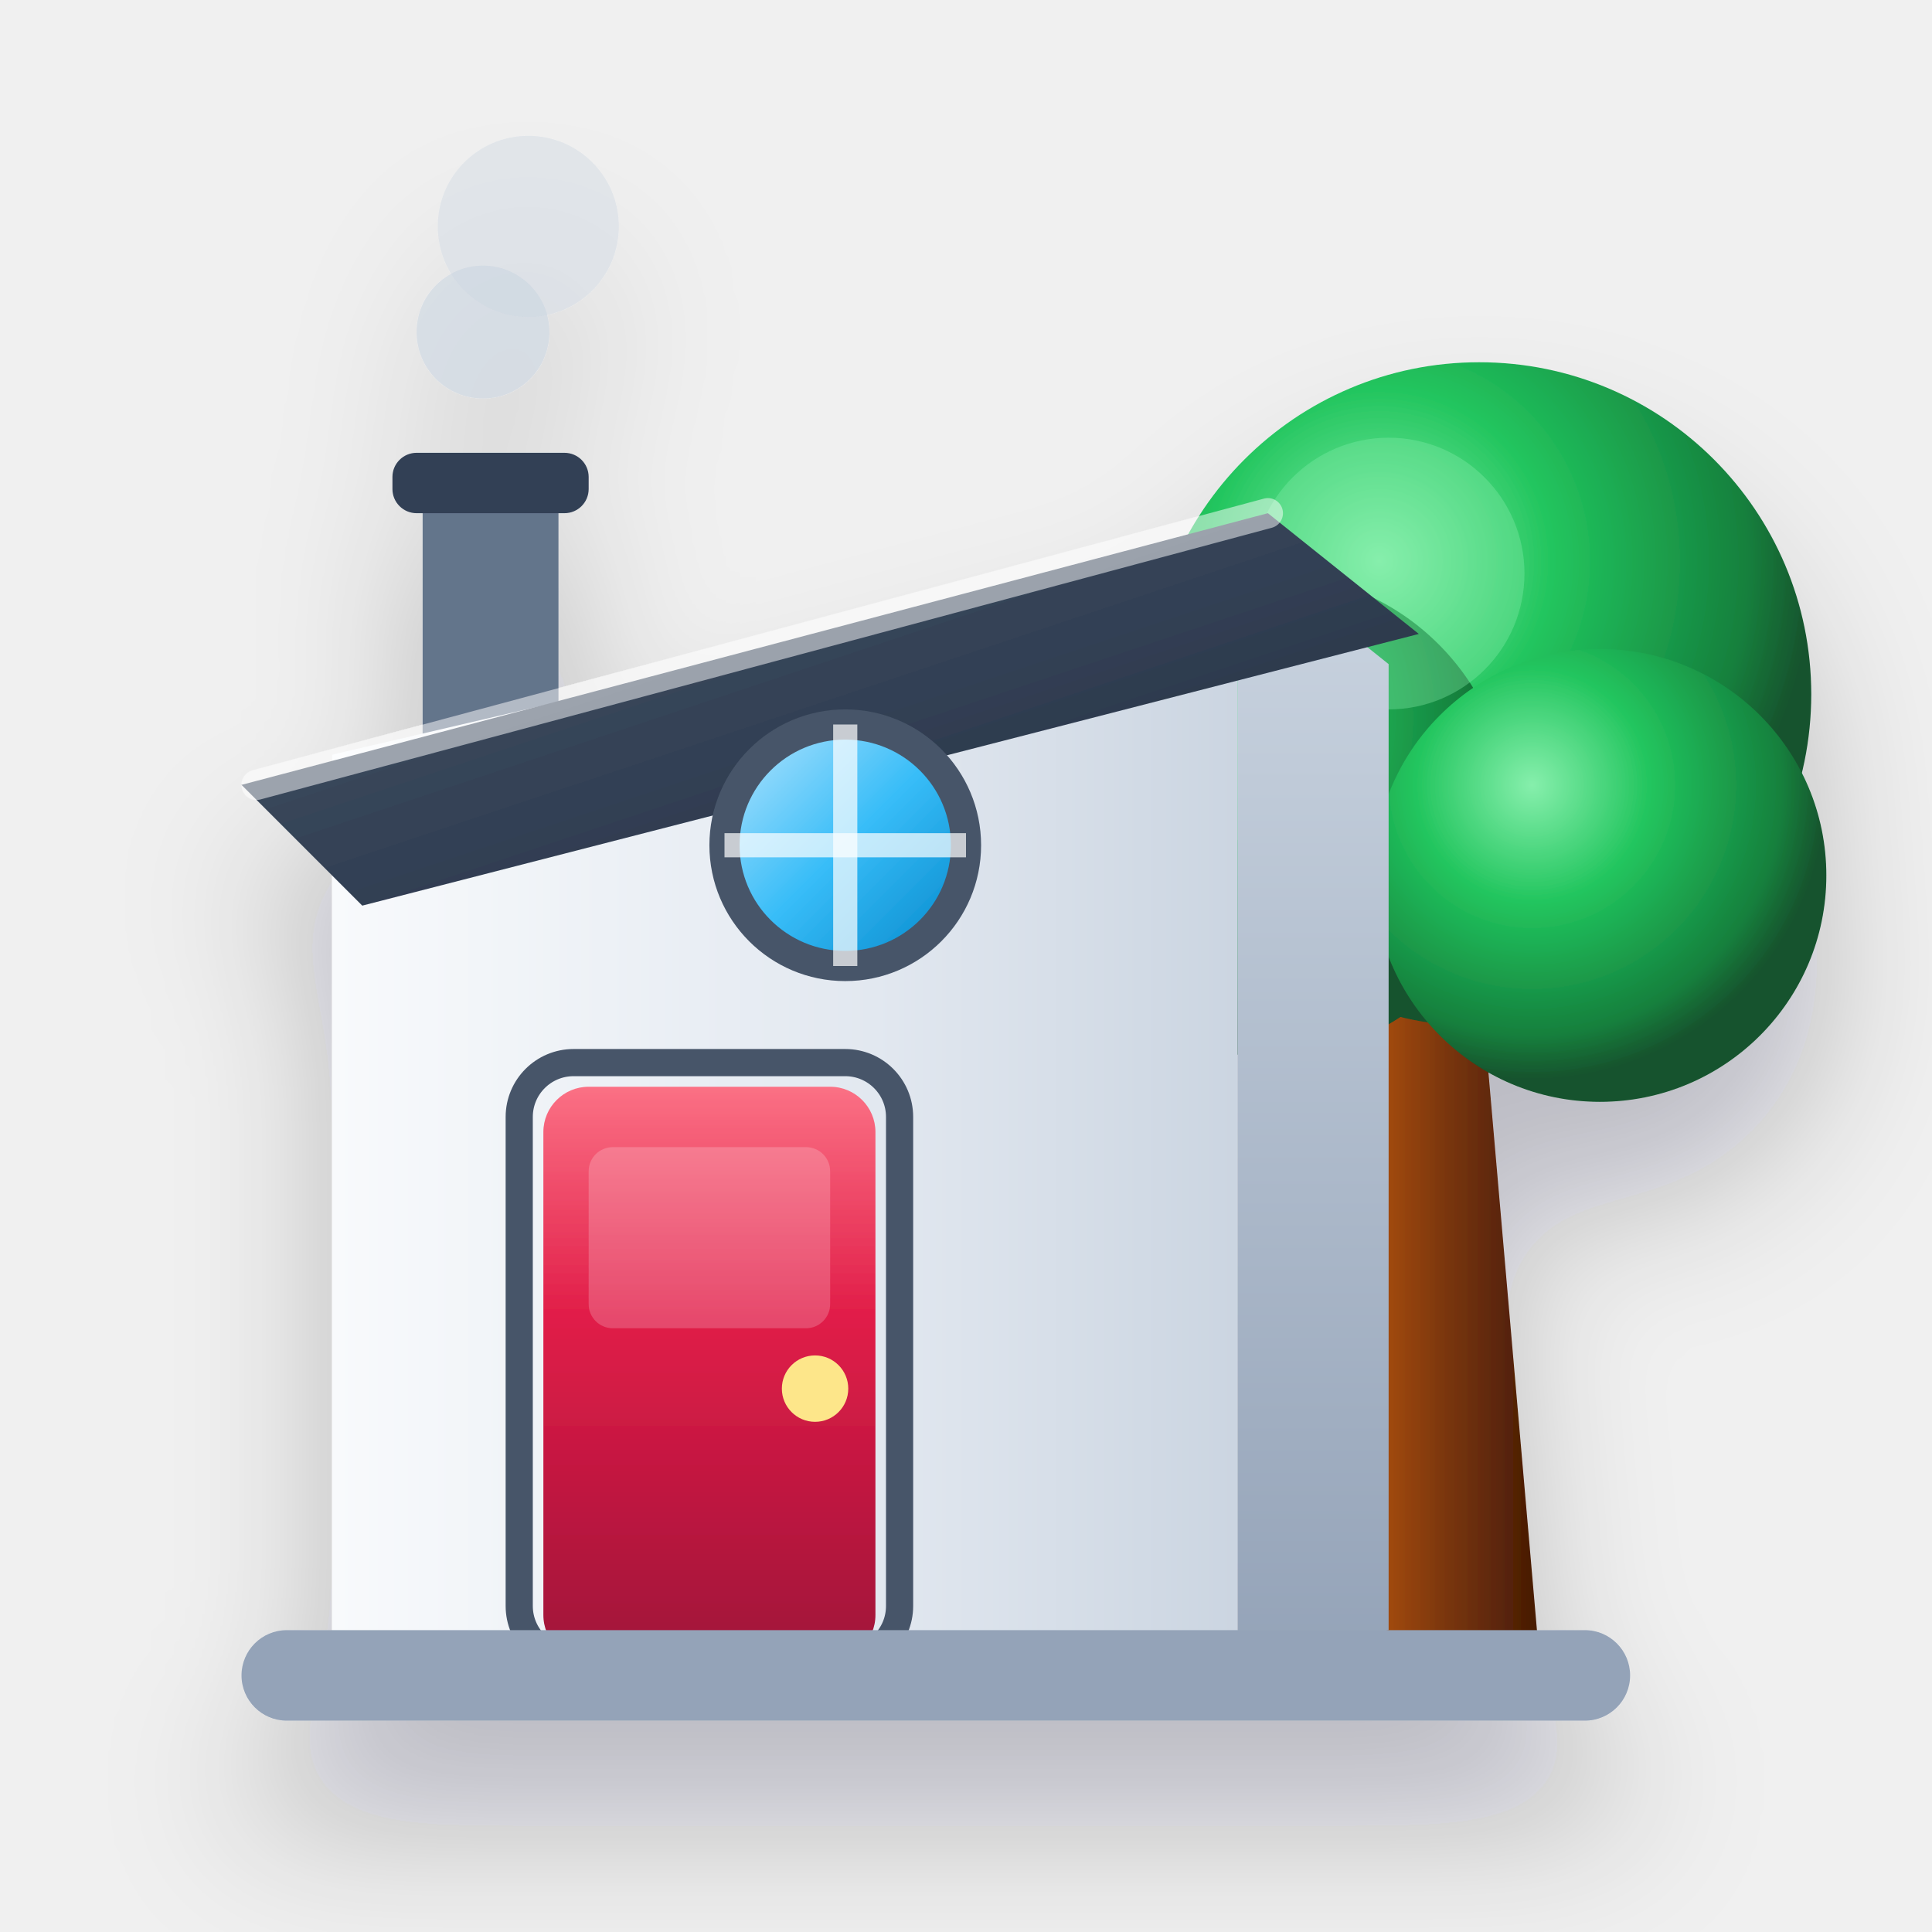
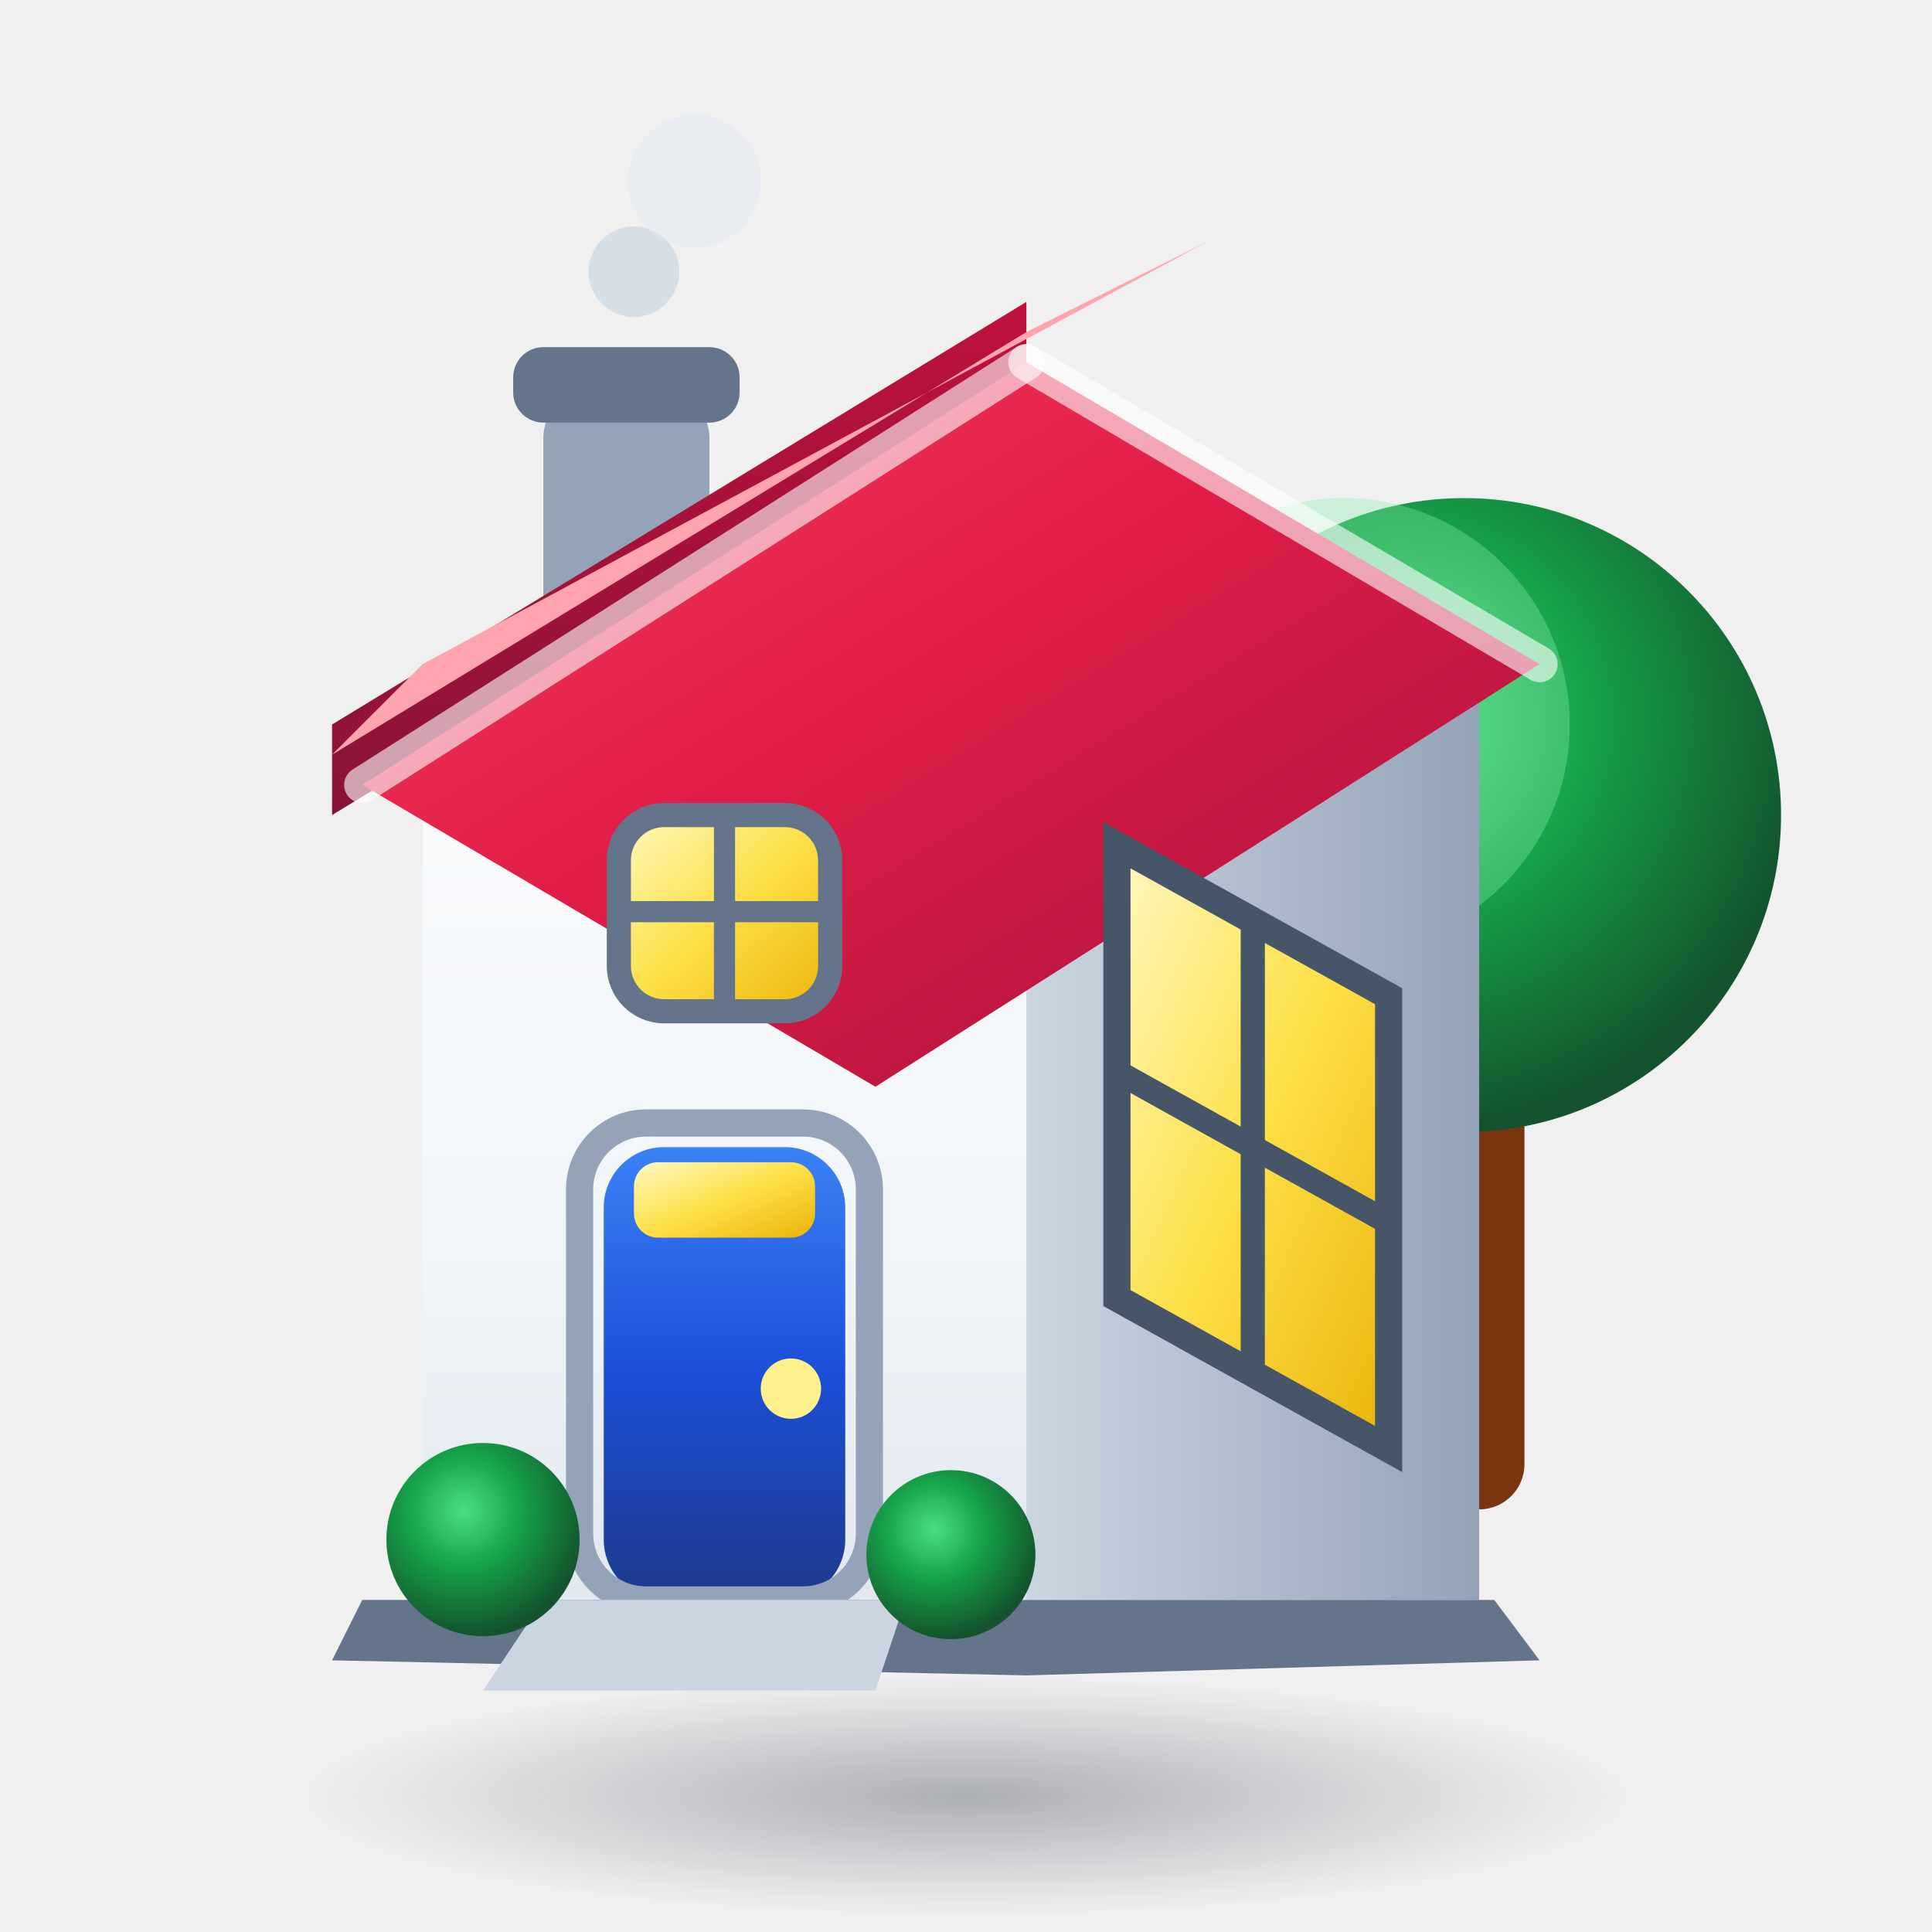
- <svg xmlns="http://www.w3.org/2000/svg" viewBox="0 0 64 64" fill="none">
+ <svg xmlns="http://www.w3.org/2000/svg" viewBox="0 0 64 64" fill="none" shape-rendering="geometricPrecision">
  <defs>
-     <linearGradient id="roofGrad" x1="0%" y1="0%" x2="100%" y2="100%">
-       <stop offset="0%" stop-color="#475569" />
-       <stop offset="50%" stop-color="#334155" />
-       <stop offset="100%" stop-color="#1e293b" />
+     <linearGradient id="stayRoof" x1="0%" y1="0%" x2="100%" y2="100%">
+       <stop offset="0%" stop-color="#f43f5e" />
+       <stop offset="45%" stop-color="#e11d48" />
+       <stop offset="100%" stop-color="#9f1239" />
    </linearGradient>
-     <linearGradient id="wallGrad" x1="0%" y1="0%" x2="100%" y2="0%">
-       <stop offset="0%" stop-color="#f8fafc" />
-       <stop offset="60%" stop-color="#e2e8f0" />
-       <stop offset="100%" stop-color="#cbd5e1" />
+     <linearGradient id="stayRoofSide" x1="0%" y1="0%" x2="0%" y2="100%">
+       <stop offset="0%" stop-color="#be123c" />
+       <stop offset="100%" stop-color="#881337" />
    </linearGradient>
-     <linearGradient id="wallSide" x1="0%" y1="0%" x2="0%" y2="100%">
+     <linearGradient id="stayWallFront" x1="0%" y1="0%" x2="0%" y2="100%">
+       <stop offset="0%" stop-color="#ffffff" />
+       <stop offset="70%" stop-color="#f1f5f9" />
+       <stop offset="100%" stop-color="#e2e8f0" />
+     </linearGradient>
+     <linearGradient id="stayWallSide" x1="0%" y1="0%" x2="100%" y2="0%">
      <stop offset="0%" stop-color="#cbd5e1" />
      <stop offset="100%" stop-color="#94a3b8" />
    </linearGradient>
-     <linearGradient id="doorRed" x1="0%" y1="0%" x2="0%" y2="100%">
-       <stop offset="0%" stop-color="#fb7185" />
-       <stop offset="40%" stop-color="#e11d48" />
-       <stop offset="100%" stop-color="#9f1239" />
+     <linearGradient id="stayWindowGlow" x1="0%" y1="0%" x2="100%" y2="100%">
+       <stop offset="0%" stop-color="#fef9c3" />
+       <stop offset="50%" stop-color="#fde047" />
+       <stop offset="100%" stop-color="#eab308" />
    </linearGradient>
-     <linearGradient id="winCyan" x1="0%" y1="0%" x2="100%" y2="100%">
-       <stop offset="0%" stop-color="#bae6fd" />
-       <stop offset="50%" stop-color="#38bdf8" />
-       <stop offset="100%" stop-color="#0284c7" />
+     <linearGradient id="stayDoor" x1="0%" y1="0%" x2="0%" y2="100%">
+       <stop offset="0%" stop-color="#3b82f6" />
+       <stop offset="50%" stop-color="#1d4ed8" />
+       <stop offset="100%" stop-color="#1e3a8a" />
    </linearGradient>
-     <radialGradient id="treeTop" cx="35%" cy="30%" r="65%">
-       <stop offset="0%" stop-color="#86efac" />
-       <stop offset="40%" stop-color="#22c55e" />
-       <stop offset="85%" stop-color="#15803d" />
+     <radialGradient id="stayGardenTree" cx="40%" cy="35%" r="65%">
+       <stop offset="0%" stop-color="#4ade80" />
+       <stop offset="45%" stop-color="#16a34a" />
      <stop offset="100%" stop-color="#14532d" />
    </radialGradient>
-     <linearGradient id="trunkBrown" x1="0%" y1="0%" x2="100%" y2="0%">
-       <stop offset="0%" stop-color="#b45309" />
-       <stop offset="50%" stop-color="#78350f" />
-       <stop offset="100%" stop-color="#451a03" />
-     </linearGradient>
-     <filter id="stayShadow" x="-10%" y="-10%" width="130%" height="135%" filterUnits="userSpaceOnUse">
-       <feDropShadow dx="0" dy="3.5" stdDeviation="2.5" flood-color="#0f172a" flood-opacity="0.22" />
-     </filter>
+     <radialGradient id="stayShadow" cx="50%" cy="50%" r="50%">
+       <stop offset="0%" stop-color="#0f172a" stop-opacity="0.3" />
+       <stop offset="100%" stop-color="#0f172a" stop-opacity="0" />
+     </radialGradient>
  </defs>
-   <g filter="url(#stayShadow)">
-     <path d="M46 32 L49 32 L51 55 L45 55 Z" fill="url(#trunkBrown)" />
-     <circle cx="49" cy="23" r="11" fill="url(#treeTop)" />
-     <circle cx="42" cy="27" r="8" fill="url(#treeTop)" />
-     <circle cx="53" cy="29" r="7.5" fill="url(#treeTop)" />
-     <circle cx="46" cy="19" r="4.5" fill="#86efac" opacity="0.35" />
-     <circle cx="40" cy="25" r="3" fill="#86efac" opacity="0.35" />
-     <rect x="14" y="16" width="4.5" height="12" fill="#64748b" />
-     <rect x="13" y="15" width="6.5" height="2" rx="0.8" fill="#334155" />
-     <circle cx="16" cy="11" r="2.2" fill="#cbd5e1" opacity="0.6" />
-     <circle cx="17.5" cy="7.5" r="3" fill="#cbd5e1" opacity="0.4" />
-     <path d="M11 25 L41 18 L41 55 L11 55 Z" fill="url(#wallGrad)" />
-     <path d="M41 18 L46 22 L46 54 L41 55 Z" fill="url(#wallSide)" />
-     <path d="M8 26 L42 17 L47 21 L12 30 Z" fill="url(#roofGrad)" />
-     <line x1="8.5" y1="26" x2="42" y2="17" stroke="#ffffff" stroke-width="1" stroke-linecap="round" opacity="0.5" />
-     <circle cx="28" cy="28" r="4" fill="url(#winCyan)" />
-     <circle cx="28" cy="28" r="4" fill="none" stroke="#475569" stroke-width="1" />
-     <line x1="28" y1="24" x2="28" y2="32" stroke="#ffffff" stroke-width="0.8" opacity="0.7" />
-     <line x1="24" y1="28" x2="32" y2="28" stroke="#ffffff" stroke-width="0.8" opacity="0.7" />
-     <rect x="18" y="36" width="11" height="19" rx="1.5" fill="url(#doorRed)" />
-     <rect x="17.2" y="35.2" width="12.6" height="19.8" rx="1.8" fill="none" stroke="#475569" stroke-width="0.9" />
-     <circle cx="27" cy="46" r="1.1" fill="#fde68a" />
-     <rect x="19.5" y="38" width="8" height="6" rx="0.8" fill="#ffffff" opacity="0.2" />
-     <rect x="8" y="54" width="46" height="3" rx="1.5" fill="#94a3b8" />
-   </g>
+   <ellipse cx="32" cy="59.5" rx="22" ry="4" fill="url(#stayShadow)" />
+   <rect x="47" y="32" width="3.5" height="18" rx="1.5" fill="#78350f" />
+   <circle cx="48.5" cy="27" r="10.5" fill="url(#stayGardenTree)" />
+   <circle cx="44.5" cy="24" r="7.5" fill="#86efac" opacity="0.35" />
+   <rect x="18" y="13" width="5.5" height="12" rx="1.5" fill="#94a3b8" />
+   <rect x="17" y="11.5" width="7.5" height="2.5" rx="1" fill="#64748b" />
+   <circle cx="21" cy="9" r="1.5" fill="#cbd5e1" opacity="0.7" />
+   <circle cx="23" cy="6" r="2.2" fill="#e2e8f0" opacity="0.5" />
+   <path d="M14 26 L34 14 L34 53 L14 53 Z" fill="url(#stayWallFront)" />
+   <path d="M34 14 L49 23 L49 53 L34 53 Z" fill="url(#stayWallSide)" />
+   <path d="M12 53 L34 53 L49.5 53 L51 55 L34 55.5 L11 55 Z" fill="#64748b" />
+   <polygon points="11,27 34,13 34,10 11,24" fill="url(#stayRoofSide)" />
+   <polygon points="11,25 34,11 40,8 14,22" fill="#fda4af" />
+   <polygon points="12,26 34,12 51,22 29,36" fill="url(#stayRoof)" />
+   <line x1="34" y1="12" x2="12" y2="26" stroke="#ffffff" stroke-width="1.2" stroke-linecap="round" opacity="0.6" />
+   <line x1="34" y1="12" x2="51" y2="22" stroke="#ffffff" stroke-width="1.2" stroke-linecap="round" opacity="0.6" />
+   <rect x="20.5" y="27" width="7" height="6.5" rx="1.5" fill="url(#stayWindowGlow)" />
+   <rect x="20.5" y="27" width="7" height="6.5" rx="1.5" fill="none" stroke="#64748b" stroke-width="0.8" />
+   <line x1="24" y1="27" x2="24" y2="33.5" stroke="#64748b" stroke-width="0.7" />
+   <line x1="20.5" y1="30.2" x2="27.5" y2="30.2" stroke="#64748b" stroke-width="0.7" />
+   <rect x="20" y="38" width="8" height="15" rx="2" fill="url(#stayDoor)" />
+   <rect x="19.2" y="37.2" width="9.6" height="15.8" rx="2.2" fill="none" stroke="#94a3b8" stroke-width="0.9" />
+   <circle cx="26.2" cy="46" r="1" fill="#fef08a" />
+   <rect x="21" y="38.5" width="6" height="2.5" rx="0.8" fill="url(#stayWindowGlow)" />
+   <path d="M37 28 L46 33 L46 48 L37 43 Z" fill="url(#stayWindowGlow)" />
+   <path d="M37 28 L46 33 L46 48 L37 43 Z" fill="none" stroke="#475569" stroke-width="0.9" />
+   <path d="M41.5 30.5 L41.5 45.5" stroke="#475569" stroke-width="0.8" />
+   <path d="M37 35.5 L46 40.5" stroke="#475569" stroke-width="0.8" />
+   <path d="M18 53 L30 53 L29 56 L16 56 Z" fill="#cbd5e1" />
+   <circle cx="16" cy="51" r="3.2" fill="url(#stayGardenTree)" />
+   <circle cx="31.5" cy="51.5" r="2.8" fill="url(#stayGardenTree)" />
</svg>
